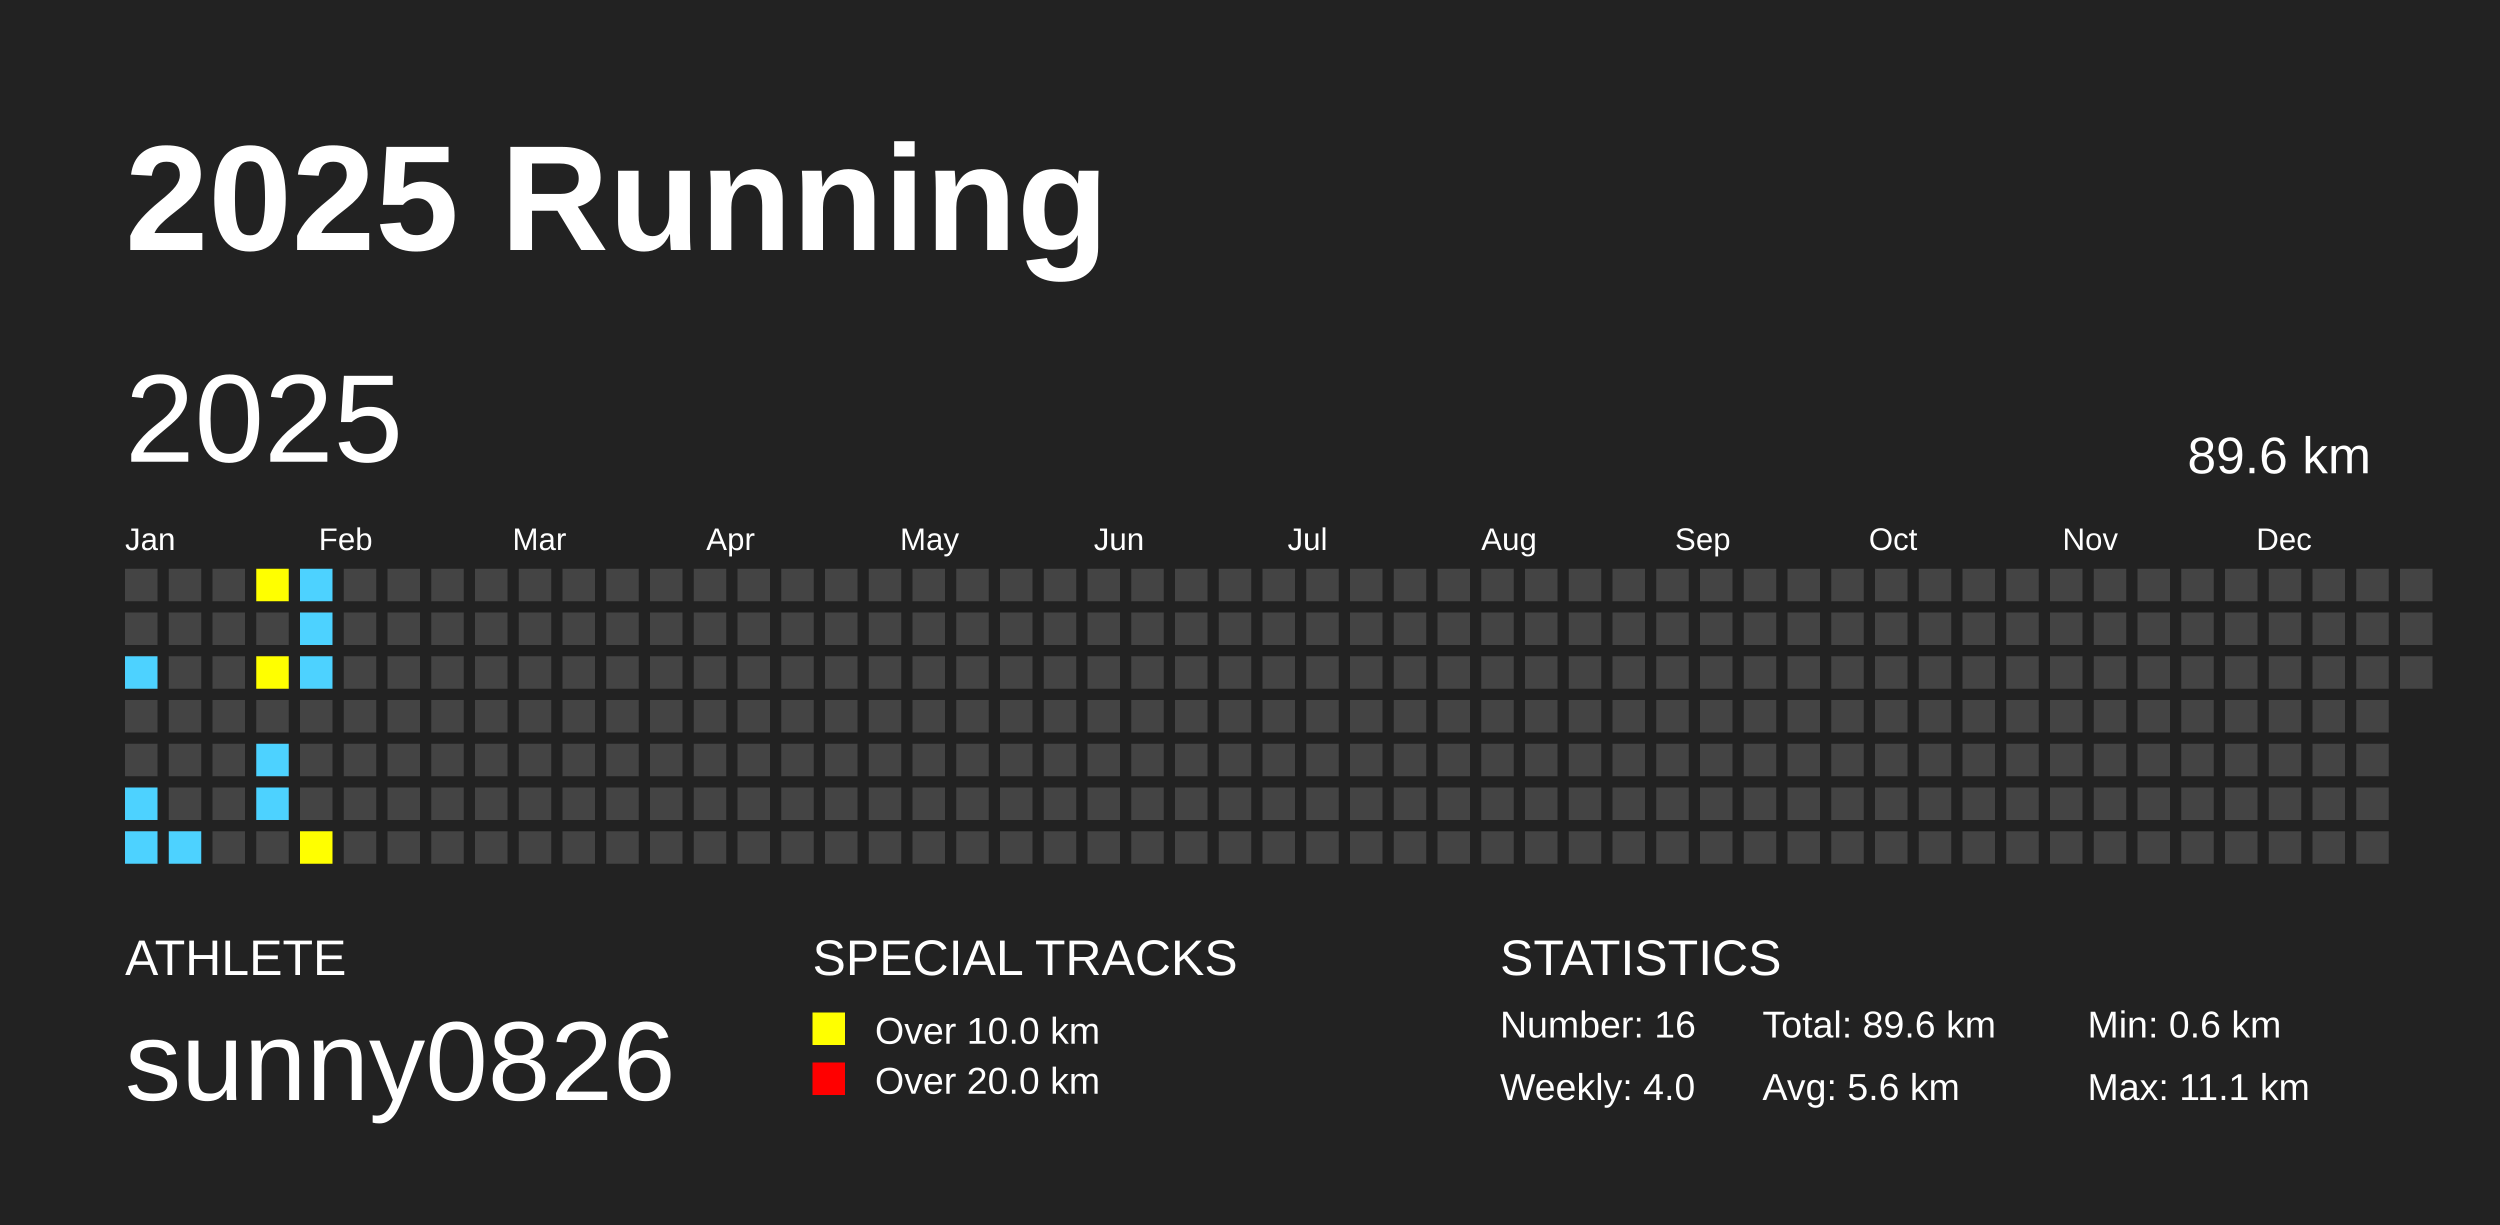
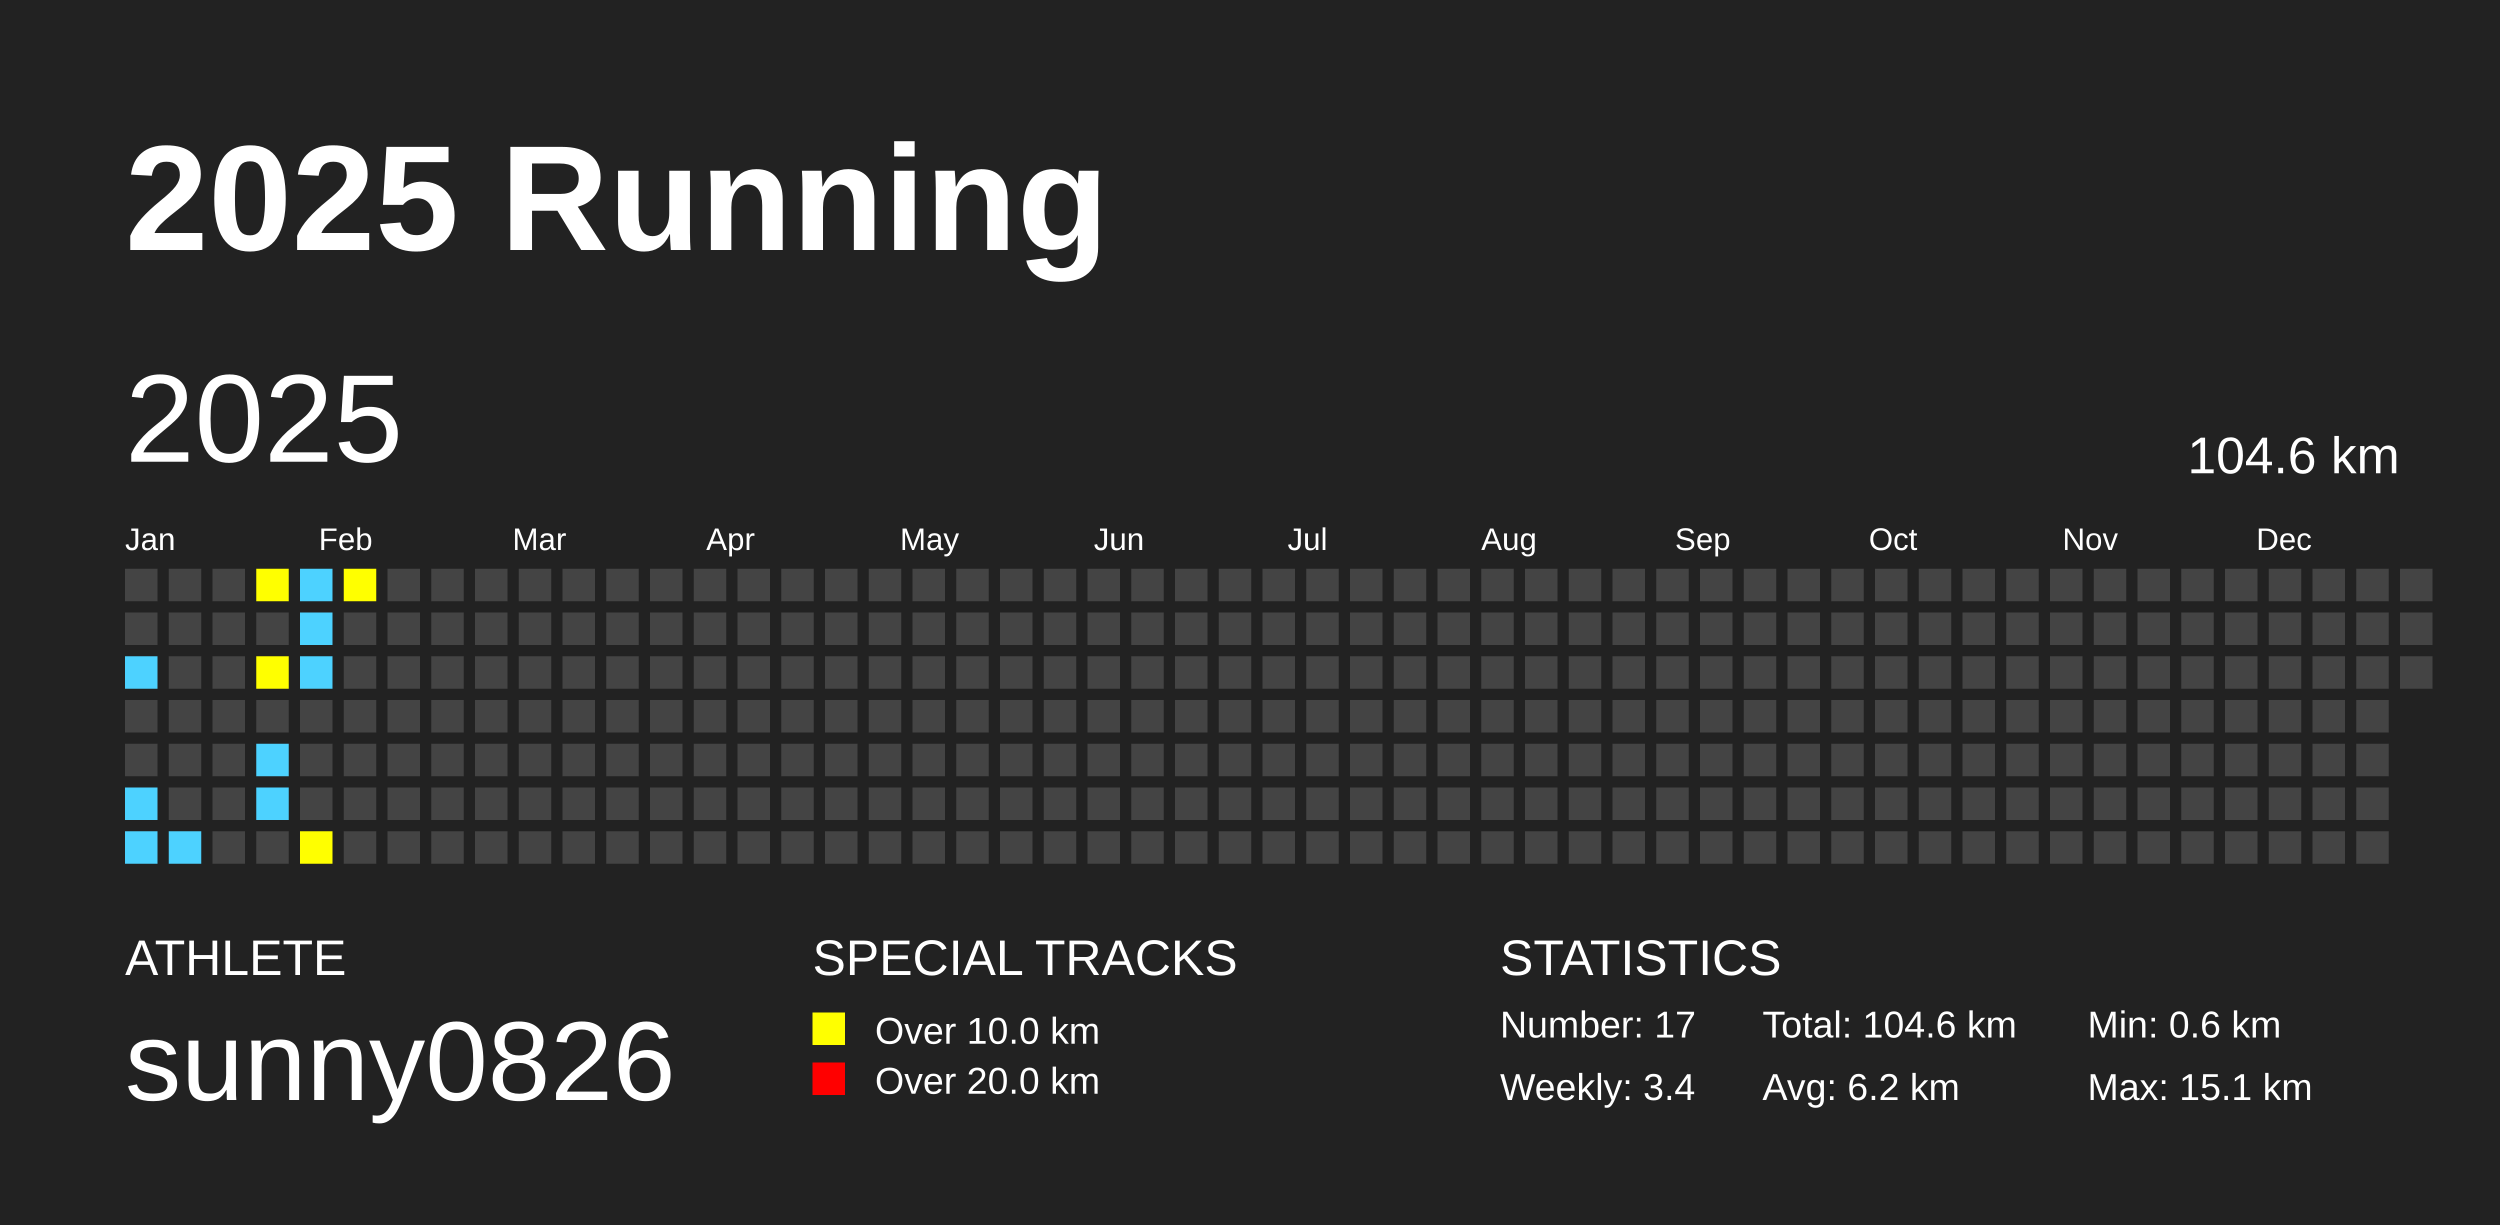
<svg xmlns="http://www.w3.org/2000/svg" baseProfile="full" height="98mm" version="1.1" viewBox="0,0,200,98" width="200mm">
  <defs />
  <rect fill="#222222" height="98" width="200" x="0" y="0" />
  <text fill="#FFFFFF" style="font-size:12px; font-family:Arial; font-weight:bold;" x="10" y="20">2025 Running</text>
  <text fill="#FFFFFF" style="font-size:4px; font-family:Arial" x="10" y="78">ATHLETE</text>
  <text fill="#FFFFFF" style="font-size:9px; font-family:Arial" x="10" y="88">sunny0826</text>
  <text fill="#FFFFFF" style="font-size:4px; font-family:Arial" x="65" y="78">SPECIAL TRACKS</text>
  <rect fill="yellow" height="2.6" width="2.6" x="65" y="81" />
  <text fill="#FFFFFF" style="font-size:3px; font-family:Arial" x="70" y="83.5">Over 10.0 km</text>
  <rect fill="red" height="2.6" width="2.6" x="65" y="85" />
  <text fill="#FFFFFF" style="font-size:3px; font-family:Arial" x="70" y="87.5">Over 20.0 km</text>
  <text fill="#FFFFFF" style="font-size:4px; font-family:Arial" x="120" y="78">STATISTICS</text>
-   <text fill="#FFFFFF" style="font-size:3px; font-family:Arial" x="120" y="83">Number: 16</text>
-   <text fill="#FFFFFF" style="font-size:3px; font-family:Arial" x="120" y="88">Weekly: 4.0</text>
-   <text fill="#FFFFFF" style="font-size:3px; font-family:Arial" x="141" y="83">Total: 89.6 km</text>
-   <text fill="#FFFFFF" style="font-size:3px; font-family:Arial" x="141" y="88">Avg: 5.6 km</text>
+   <text fill="#FFFFFF" style="font-size:3px; font-family:Arial" x="120" y="83">Number: 17</text>
+   <text fill="#FFFFFF" style="font-size:3px; font-family:Arial" x="120" y="88">Weekly: 3.4</text>
+   <text fill="#FFFFFF" style="font-size:3px; font-family:Arial" x="141" y="83">Total: 104.6 km</text>
+   <text fill="#FFFFFF" style="font-size:3px; font-family:Arial" x="141" y="88">Avg: 6.2 km</text>
  <text fill="#FFFFFF" style="font-size:3px; font-family:Arial" x="167" y="83">Min: 0.6 km</text>
-   <text fill="#FFFFFF" style="font-size:3px; font-family:Arial" x="167" y="88">Max: 11.1 km</text>
+   <text fill="#FFFFFF" style="font-size:3px; font-family:Arial" x="167" y="88">Max: 15.1 km</text>
  <text dominant-baseline="hanging" fill="#FFFFFF" style="font-size:10.0px; font-family:Arial;" x="10" y="30">2025</text>
-   <text dominant-baseline="hanging" fill="#FFFFFF" style="font-size:4.125px; font-family:Arial;" x="175" y="35">89.6 km</text>
+   <text dominant-baseline="hanging" fill="#FFFFFF" style="font-size:4.125px; font-family:Arial;" x="175" y="35">104.6 km</text>
  <text fill="#FFFFFF" style="font-size:2.5px; font-family:Arial" x="10.0" y="44">Jan</text>
  <text fill="#FFFFFF" style="font-size:2.5px; font-family:Arial" x="25.5" y="44">Feb</text>
  <text fill="#FFFFFF" style="font-size:2.5px; font-family:Arial" x="41.0" y="44">Mar</text>
  <text fill="#FFFFFF" style="font-size:2.5px; font-family:Arial" x="56.5" y="44">Apr</text>
  <text fill="#FFFFFF" style="font-size:2.5px; font-family:Arial" x="72.0" y="44">May</text>
  <text fill="#FFFFFF" style="font-size:2.5px; font-family:Arial" x="87.5" y="44">Jun</text>
  <text fill="#FFFFFF" style="font-size:2.5px; font-family:Arial" x="103.0" y="44">Jul</text>
  <text fill="#FFFFFF" style="font-size:2.5px; font-family:Arial" x="118.5" y="44">Aug</text>
  <text fill="#FFFFFF" style="font-size:2.5px; font-family:Arial" x="134.0" y="44">Sep</text>
  <text fill="#FFFFFF" style="font-size:2.5px; font-family:Arial" x="149.5" y="44">Oct</text>
  <text fill="#FFFFFF" style="font-size:2.5px; font-family:Arial" x="165.0" y="44">Nov</text>
  <text fill="#FFFFFF" style="font-size:2.5px; font-family:Arial" x="180.5" y="44">Dec</text>
  <rect fill="#444444" height="2.6" width="2.6" x="10.0" y="45.5" />
  <rect fill="#444444" height="2.6" width="2.6" x="10.0" y="49.0" />
  <rect fill="#4DD2FF" height="2.6" width="2.6" x="10.0" y="52.5" />
  <rect fill="#444444" height="2.6" width="2.6" x="10.0" y="56.0" />
  <rect fill="#444444" height="2.6" width="2.6" x="10.0" y="59.5" />
  <rect fill="#4DD2FF" height="2.6" width="2.6" x="10.0" y="63.0" />
  <rect fill="#4DD2FF" height="2.6" width="2.6" x="10.0" y="66.5" />
  <rect fill="#444444" height="2.6" width="2.6" x="13.5" y="45.5" />
  <rect fill="#444444" height="2.6" width="2.6" x="13.5" y="49.0" />
  <rect fill="#444444" height="2.6" width="2.6" x="13.5" y="52.5" />
  <rect fill="#444444" height="2.6" width="2.6" x="13.5" y="56.0" />
  <rect fill="#444444" height="2.6" width="2.6" x="13.5" y="59.5" />
  <rect fill="#444444" height="2.6" width="2.6" x="13.5" y="63.0" />
  <rect fill="#4DD2FF" height="2.6" width="2.6" x="13.5" y="66.5" />
  <rect fill="#444444" height="2.6" width="2.6" x="17.0" y="45.5" />
  <rect fill="#444444" height="2.6" width="2.6" x="17.0" y="49.0" />
  <rect fill="#444444" height="2.6" width="2.6" x="17.0" y="52.5" />
  <rect fill="#444444" height="2.6" width="2.6" x="17.0" y="56.0" />
  <rect fill="#444444" height="2.6" width="2.6" x="17.0" y="59.5" />
  <rect fill="#444444" height="2.6" width="2.6" x="17.0" y="63.0" />
  <rect fill="#444444" height="2.6" width="2.6" x="17.0" y="66.5" />
  <rect fill="yellow" height="2.6" width="2.6" x="20.5" y="45.5" />
  <rect fill="#444444" height="2.6" width="2.6" x="20.5" y="49.0" />
  <rect fill="yellow" height="2.6" width="2.6" x="20.5" y="52.5" />
  <rect fill="#444444" height="2.6" width="2.6" x="20.5" y="56.0" />
  <rect fill="#4DD2FF" height="2.6" width="2.6" x="20.5" y="59.5" />
  <rect fill="#4DD2FF" height="2.6" width="2.6" x="20.5" y="63.0" />
  <rect fill="#444444" height="2.6" width="2.6" x="20.5" y="66.5" />
  <rect fill="#4DD2FF" height="2.6" width="2.6" x="24.0" y="45.5" />
  <rect fill="#4DD2FF" height="2.6" width="2.6" x="24.0" y="49.0" />
  <rect fill="#4DD2FF" height="2.6" width="2.6" x="24.0" y="52.5" />
  <rect fill="#444444" height="2.6" width="2.6" x="24.0" y="56.0" />
  <rect fill="#444444" height="2.6" width="2.6" x="24.0" y="59.5" />
  <rect fill="#444444" height="2.6" width="2.6" x="24.0" y="63.0" />
  <rect fill="yellow" height="2.6" width="2.6" x="24.0" y="66.5" />
-   <rect fill="#444444" height="2.6" width="2.6" x="27.5" y="45.5" />
+   <rect fill="yellow" height="2.6" width="2.6" x="27.5" y="45.5" />
  <rect fill="#444444" height="2.6" width="2.6" x="27.5" y="49.0" />
  <rect fill="#444444" height="2.6" width="2.6" x="27.5" y="52.5" />
  <rect fill="#444444" height="2.6" width="2.6" x="27.5" y="56.0" />
  <rect fill="#444444" height="2.6" width="2.6" x="27.5" y="59.5" />
  <rect fill="#444444" height="2.6" width="2.6" x="27.5" y="63.0" />
  <rect fill="#444444" height="2.6" width="2.6" x="27.5" y="66.5" />
  <rect fill="#444444" height="2.6" width="2.6" x="31.0" y="45.5" />
  <rect fill="#444444" height="2.6" width="2.6" x="31.0" y="49.0" />
  <rect fill="#444444" height="2.6" width="2.6" x="31.0" y="52.5" />
  <rect fill="#444444" height="2.6" width="2.6" x="31.0" y="56.0" />
  <rect fill="#444444" height="2.6" width="2.6" x="31.0" y="59.5" />
  <rect fill="#444444" height="2.6" width="2.6" x="31.0" y="63.0" />
  <rect fill="#444444" height="2.6" width="2.6" x="31.0" y="66.5" />
  <rect fill="#444444" height="2.6" width="2.6" x="34.5" y="45.5" />
  <rect fill="#444444" height="2.6" width="2.6" x="34.5" y="49.0" />
  <rect fill="#444444" height="2.6" width="2.6" x="34.5" y="52.5" />
  <rect fill="#444444" height="2.6" width="2.6" x="34.5" y="56.0" />
  <rect fill="#444444" height="2.6" width="2.6" x="34.5" y="59.5" />
  <rect fill="#444444" height="2.6" width="2.6" x="34.5" y="63.0" />
  <rect fill="#444444" height="2.6" width="2.6" x="34.5" y="66.5" />
  <rect fill="#444444" height="2.6" width="2.6" x="38.0" y="45.5" />
  <rect fill="#444444" height="2.6" width="2.6" x="38.0" y="49.0" />
  <rect fill="#444444" height="2.6" width="2.6" x="38.0" y="52.5" />
  <rect fill="#444444" height="2.6" width="2.6" x="38.0" y="56.0" />
  <rect fill="#444444" height="2.6" width="2.6" x="38.0" y="59.5" />
  <rect fill="#444444" height="2.6" width="2.6" x="38.0" y="63.0" />
  <rect fill="#444444" height="2.6" width="2.6" x="38.0" y="66.5" />
  <rect fill="#444444" height="2.6" width="2.6" x="41.5" y="45.5" />
  <rect fill="#444444" height="2.6" width="2.6" x="41.5" y="49.0" />
  <rect fill="#444444" height="2.6" width="2.6" x="41.5" y="52.5" />
  <rect fill="#444444" height="2.6" width="2.6" x="41.5" y="56.0" />
  <rect fill="#444444" height="2.6" width="2.6" x="41.5" y="59.5" />
  <rect fill="#444444" height="2.6" width="2.6" x="41.5" y="63.0" />
  <rect fill="#444444" height="2.6" width="2.6" x="41.5" y="66.5" />
  <rect fill="#444444" height="2.6" width="2.6" x="45.0" y="45.5" />
  <rect fill="#444444" height="2.6" width="2.6" x="45.0" y="49.0" />
  <rect fill="#444444" height="2.6" width="2.6" x="45.0" y="52.5" />
  <rect fill="#444444" height="2.6" width="2.6" x="45.0" y="56.0" />
  <rect fill="#444444" height="2.6" width="2.6" x="45.0" y="59.5" />
  <rect fill="#444444" height="2.6" width="2.6" x="45.0" y="63.0" />
  <rect fill="#444444" height="2.6" width="2.6" x="45.0" y="66.5" />
  <rect fill="#444444" height="2.6" width="2.6" x="48.5" y="45.5" />
  <rect fill="#444444" height="2.6" width="2.6" x="48.5" y="49.0" />
  <rect fill="#444444" height="2.6" width="2.6" x="48.5" y="52.5" />
  <rect fill="#444444" height="2.6" width="2.6" x="48.5" y="56.0" />
  <rect fill="#444444" height="2.6" width="2.6" x="48.5" y="59.5" />
  <rect fill="#444444" height="2.6" width="2.6" x="48.5" y="63.0" />
  <rect fill="#444444" height="2.6" width="2.6" x="48.5" y="66.5" />
  <rect fill="#444444" height="2.6" width="2.6" x="52.0" y="45.5" />
  <rect fill="#444444" height="2.6" width="2.6" x="52.0" y="49.0" />
  <rect fill="#444444" height="2.6" width="2.6" x="52.0" y="52.5" />
  <rect fill="#444444" height="2.6" width="2.6" x="52.0" y="56.0" />
  <rect fill="#444444" height="2.6" width="2.6" x="52.0" y="59.5" />
  <rect fill="#444444" height="2.6" width="2.6" x="52.0" y="63.0" />
  <rect fill="#444444" height="2.6" width="2.6" x="52.0" y="66.5" />
  <rect fill="#444444" height="2.6" width="2.6" x="55.5" y="45.5" />
  <rect fill="#444444" height="2.6" width="2.6" x="55.5" y="49.0" />
  <rect fill="#444444" height="2.6" width="2.6" x="55.5" y="52.5" />
  <rect fill="#444444" height="2.6" width="2.6" x="55.5" y="56.0" />
  <rect fill="#444444" height="2.6" width="2.6" x="55.5" y="59.5" />
  <rect fill="#444444" height="2.6" width="2.6" x="55.5" y="63.0" />
  <rect fill="#444444" height="2.6" width="2.6" x="55.5" y="66.5" />
  <rect fill="#444444" height="2.6" width="2.6" x="59.0" y="45.5" />
  <rect fill="#444444" height="2.6" width="2.6" x="59.0" y="49.0" />
  <rect fill="#444444" height="2.6" width="2.6" x="59.0" y="52.5" />
  <rect fill="#444444" height="2.6" width="2.6" x="59.0" y="56.0" />
  <rect fill="#444444" height="2.6" width="2.6" x="59.0" y="59.5" />
  <rect fill="#444444" height="2.6" width="2.6" x="59.0" y="63.0" />
  <rect fill="#444444" height="2.6" width="2.6" x="59.0" y="66.5" />
  <rect fill="#444444" height="2.6" width="2.6" x="62.5" y="45.5" />
  <rect fill="#444444" height="2.6" width="2.6" x="62.5" y="49.0" />
  <rect fill="#444444" height="2.6" width="2.6" x="62.5" y="52.5" />
  <rect fill="#444444" height="2.6" width="2.6" x="62.5" y="56.0" />
  <rect fill="#444444" height="2.6" width="2.6" x="62.5" y="59.5" />
  <rect fill="#444444" height="2.6" width="2.6" x="62.5" y="63.0" />
  <rect fill="#444444" height="2.6" width="2.6" x="62.5" y="66.5" />
  <rect fill="#444444" height="2.6" width="2.6" x="66.0" y="45.5" />
  <rect fill="#444444" height="2.6" width="2.6" x="66.0" y="49.0" />
  <rect fill="#444444" height="2.6" width="2.6" x="66.0" y="52.5" />
  <rect fill="#444444" height="2.6" width="2.6" x="66.0" y="56.0" />
  <rect fill="#444444" height="2.6" width="2.6" x="66.0" y="59.5" />
  <rect fill="#444444" height="2.6" width="2.6" x="66.0" y="63.0" />
  <rect fill="#444444" height="2.6" width="2.6" x="66.0" y="66.5" />
  <rect fill="#444444" height="2.6" width="2.6" x="69.5" y="45.5" />
  <rect fill="#444444" height="2.6" width="2.6" x="69.5" y="49.0" />
  <rect fill="#444444" height="2.6" width="2.6" x="69.5" y="52.5" />
  <rect fill="#444444" height="2.6" width="2.6" x="69.5" y="56.0" />
  <rect fill="#444444" height="2.6" width="2.6" x="69.5" y="59.5" />
  <rect fill="#444444" height="2.6" width="2.6" x="69.5" y="63.0" />
  <rect fill="#444444" height="2.6" width="2.6" x="69.5" y="66.5" />
  <rect fill="#444444" height="2.6" width="2.6" x="73.0" y="45.5" />
  <rect fill="#444444" height="2.6" width="2.6" x="73.0" y="49.0" />
  <rect fill="#444444" height="2.6" width="2.6" x="73.0" y="52.5" />
  <rect fill="#444444" height="2.6" width="2.6" x="73.0" y="56.0" />
  <rect fill="#444444" height="2.6" width="2.6" x="73.0" y="59.5" />
  <rect fill="#444444" height="2.6" width="2.6" x="73.0" y="63.0" />
  <rect fill="#444444" height="2.6" width="2.6" x="73.0" y="66.5" />
  <rect fill="#444444" height="2.6" width="2.6" x="76.5" y="45.5" />
  <rect fill="#444444" height="2.6" width="2.6" x="76.5" y="49.0" />
  <rect fill="#444444" height="2.6" width="2.6" x="76.5" y="52.5" />
  <rect fill="#444444" height="2.6" width="2.6" x="76.5" y="56.0" />
  <rect fill="#444444" height="2.6" width="2.6" x="76.5" y="59.5" />
  <rect fill="#444444" height="2.6" width="2.6" x="76.5" y="63.0" />
  <rect fill="#444444" height="2.6" width="2.6" x="76.5" y="66.5" />
  <rect fill="#444444" height="2.6" width="2.6" x="80.0" y="45.5" />
  <rect fill="#444444" height="2.6" width="2.6" x="80.0" y="49.0" />
  <rect fill="#444444" height="2.6" width="2.6" x="80.0" y="52.5" />
  <rect fill="#444444" height="2.6" width="2.6" x="80.0" y="56.0" />
  <rect fill="#444444" height="2.6" width="2.6" x="80.0" y="59.5" />
  <rect fill="#444444" height="2.6" width="2.6" x="80.0" y="63.0" />
  <rect fill="#444444" height="2.6" width="2.6" x="80.0" y="66.5" />
  <rect fill="#444444" height="2.6" width="2.6" x="83.5" y="45.5" />
  <rect fill="#444444" height="2.6" width="2.6" x="83.5" y="49.0" />
  <rect fill="#444444" height="2.6" width="2.6" x="83.5" y="52.5" />
  <rect fill="#444444" height="2.6" width="2.6" x="83.5" y="56.0" />
  <rect fill="#444444" height="2.6" width="2.6" x="83.5" y="59.5" />
  <rect fill="#444444" height="2.6" width="2.6" x="83.5" y="63.0" />
  <rect fill="#444444" height="2.6" width="2.6" x="83.5" y="66.5" />
  <rect fill="#444444" height="2.6" width="2.6" x="87.0" y="45.5" />
  <rect fill="#444444" height="2.6" width="2.6" x="87.0" y="49.0" />
  <rect fill="#444444" height="2.6" width="2.6" x="87.0" y="52.5" />
  <rect fill="#444444" height="2.6" width="2.6" x="87.0" y="56.0" />
  <rect fill="#444444" height="2.6" width="2.6" x="87.0" y="59.5" />
  <rect fill="#444444" height="2.6" width="2.6" x="87.0" y="63.0" />
  <rect fill="#444444" height="2.6" width="2.6" x="87.0" y="66.5" />
  <rect fill="#444444" height="2.6" width="2.6" x="90.5" y="45.5" />
  <rect fill="#444444" height="2.6" width="2.6" x="90.5" y="49.0" />
  <rect fill="#444444" height="2.6" width="2.6" x="90.5" y="52.5" />
  <rect fill="#444444" height="2.6" width="2.6" x="90.5" y="56.0" />
  <rect fill="#444444" height="2.6" width="2.6" x="90.5" y="59.5" />
  <rect fill="#444444" height="2.6" width="2.6" x="90.5" y="63.0" />
  <rect fill="#444444" height="2.6" width="2.6" x="90.5" y="66.5" />
  <rect fill="#444444" height="2.6" width="2.6" x="94.0" y="45.5" />
  <rect fill="#444444" height="2.6" width="2.6" x="94.0" y="49.0" />
  <rect fill="#444444" height="2.6" width="2.6" x="94.0" y="52.5" />
  <rect fill="#444444" height="2.6" width="2.6" x="94.0" y="56.0" />
  <rect fill="#444444" height="2.6" width="2.6" x="94.0" y="59.5" />
  <rect fill="#444444" height="2.6" width="2.6" x="94.0" y="63.0" />
  <rect fill="#444444" height="2.6" width="2.6" x="94.0" y="66.5" />
  <rect fill="#444444" height="2.6" width="2.6" x="97.5" y="45.5" />
  <rect fill="#444444" height="2.6" width="2.6" x="97.5" y="49.0" />
  <rect fill="#444444" height="2.6" width="2.6" x="97.5" y="52.5" />
  <rect fill="#444444" height="2.6" width="2.6" x="97.5" y="56.0" />
  <rect fill="#444444" height="2.6" width="2.6" x="97.5" y="59.5" />
  <rect fill="#444444" height="2.6" width="2.6" x="97.5" y="63.0" />
  <rect fill="#444444" height="2.6" width="2.6" x="97.5" y="66.5" />
  <rect fill="#444444" height="2.6" width="2.6" x="101.0" y="45.5" />
  <rect fill="#444444" height="2.6" width="2.6" x="101.0" y="49.0" />
  <rect fill="#444444" height="2.6" width="2.6" x="101.0" y="52.5" />
  <rect fill="#444444" height="2.6" width="2.6" x="101.0" y="56.0" />
  <rect fill="#444444" height="2.6" width="2.6" x="101.0" y="59.5" />
  <rect fill="#444444" height="2.6" width="2.6" x="101.0" y="63.0" />
  <rect fill="#444444" height="2.6" width="2.6" x="101.0" y="66.5" />
  <rect fill="#444444" height="2.6" width="2.6" x="104.5" y="45.5" />
  <rect fill="#444444" height="2.6" width="2.6" x="104.5" y="49.0" />
  <rect fill="#444444" height="2.6" width="2.6" x="104.5" y="52.5" />
  <rect fill="#444444" height="2.6" width="2.6" x="104.5" y="56.0" />
  <rect fill="#444444" height="2.6" width="2.6" x="104.5" y="59.5" />
  <rect fill="#444444" height="2.6" width="2.6" x="104.5" y="63.0" />
  <rect fill="#444444" height="2.6" width="2.6" x="104.5" y="66.5" />
  <rect fill="#444444" height="2.6" width="2.6" x="108.0" y="45.5" />
  <rect fill="#444444" height="2.6" width="2.6" x="108.0" y="49.0" />
  <rect fill="#444444" height="2.6" width="2.6" x="108.0" y="52.5" />
  <rect fill="#444444" height="2.6" width="2.6" x="108.0" y="56.0" />
  <rect fill="#444444" height="2.6" width="2.6" x="108.0" y="59.5" />
  <rect fill="#444444" height="2.6" width="2.6" x="108.0" y="63.0" />
  <rect fill="#444444" height="2.6" width="2.6" x="108.0" y="66.5" />
  <rect fill="#444444" height="2.6" width="2.6" x="111.5" y="45.5" />
  <rect fill="#444444" height="2.6" width="2.6" x="111.5" y="49.0" />
  <rect fill="#444444" height="2.6" width="2.6" x="111.5" y="52.5" />
  <rect fill="#444444" height="2.6" width="2.6" x="111.5" y="56.0" />
  <rect fill="#444444" height="2.6" width="2.6" x="111.5" y="59.5" />
  <rect fill="#444444" height="2.6" width="2.6" x="111.5" y="63.0" />
  <rect fill="#444444" height="2.6" width="2.6" x="111.5" y="66.5" />
  <rect fill="#444444" height="2.6" width="2.6" x="115.0" y="45.5" />
  <rect fill="#444444" height="2.6" width="2.6" x="115.0" y="49.0" />
  <rect fill="#444444" height="2.6" width="2.6" x="115.0" y="52.5" />
  <rect fill="#444444" height="2.6" width="2.6" x="115.0" y="56.0" />
  <rect fill="#444444" height="2.6" width="2.6" x="115.0" y="59.5" />
  <rect fill="#444444" height="2.6" width="2.6" x="115.0" y="63.0" />
  <rect fill="#444444" height="2.6" width="2.6" x="115.0" y="66.5" />
  <rect fill="#444444" height="2.6" width="2.6" x="118.5" y="45.5" />
  <rect fill="#444444" height="2.6" width="2.6" x="118.5" y="49.0" />
  <rect fill="#444444" height="2.6" width="2.6" x="118.5" y="52.5" />
  <rect fill="#444444" height="2.6" width="2.6" x="118.5" y="56.0" />
  <rect fill="#444444" height="2.6" width="2.6" x="118.5" y="59.5" />
  <rect fill="#444444" height="2.6" width="2.6" x="118.5" y="63.0" />
  <rect fill="#444444" height="2.6" width="2.6" x="118.5" y="66.5" />
  <rect fill="#444444" height="2.6" width="2.6" x="122.0" y="45.5" />
  <rect fill="#444444" height="2.6" width="2.6" x="122.0" y="49.0" />
  <rect fill="#444444" height="2.6" width="2.6" x="122.0" y="52.5" />
  <rect fill="#444444" height="2.6" width="2.6" x="122.0" y="56.0" />
  <rect fill="#444444" height="2.6" width="2.6" x="122.0" y="59.5" />
  <rect fill="#444444" height="2.6" width="2.6" x="122.0" y="63.0" />
  <rect fill="#444444" height="2.6" width="2.6" x="122.0" y="66.5" />
  <rect fill="#444444" height="2.6" width="2.6" x="125.5" y="45.5" />
  <rect fill="#444444" height="2.6" width="2.6" x="125.5" y="49.0" />
  <rect fill="#444444" height="2.6" width="2.6" x="125.5" y="52.5" />
  <rect fill="#444444" height="2.6" width="2.6" x="125.5" y="56.0" />
  <rect fill="#444444" height="2.6" width="2.6" x="125.5" y="59.5" />
  <rect fill="#444444" height="2.6" width="2.6" x="125.5" y="63.0" />
  <rect fill="#444444" height="2.6" width="2.6" x="125.5" y="66.5" />
  <rect fill="#444444" height="2.6" width="2.6" x="129.0" y="45.5" />
  <rect fill="#444444" height="2.6" width="2.6" x="129.0" y="49.0" />
  <rect fill="#444444" height="2.6" width="2.6" x="129.0" y="52.5" />
  <rect fill="#444444" height="2.6" width="2.6" x="129.0" y="56.0" />
  <rect fill="#444444" height="2.6" width="2.6" x="129.0" y="59.5" />
  <rect fill="#444444" height="2.6" width="2.6" x="129.0" y="63.0" />
  <rect fill="#444444" height="2.6" width="2.6" x="129.0" y="66.5" />
  <rect fill="#444444" height="2.6" width="2.6" x="132.5" y="45.5" />
  <rect fill="#444444" height="2.6" width="2.6" x="132.5" y="49.0" />
  <rect fill="#444444" height="2.6" width="2.6" x="132.5" y="52.5" />
  <rect fill="#444444" height="2.6" width="2.6" x="132.5" y="56.0" />
  <rect fill="#444444" height="2.6" width="2.6" x="132.5" y="59.5" />
  <rect fill="#444444" height="2.6" width="2.6" x="132.5" y="63.0" />
  <rect fill="#444444" height="2.6" width="2.6" x="132.5" y="66.5" />
  <rect fill="#444444" height="2.6" width="2.6" x="136.0" y="45.5" />
  <rect fill="#444444" height="2.6" width="2.6" x="136.0" y="49.0" />
  <rect fill="#444444" height="2.6" width="2.6" x="136.0" y="52.5" />
  <rect fill="#444444" height="2.6" width="2.6" x="136.0" y="56.0" />
  <rect fill="#444444" height="2.6" width="2.6" x="136.0" y="59.5" />
  <rect fill="#444444" height="2.6" width="2.6" x="136.0" y="63.0" />
  <rect fill="#444444" height="2.6" width="2.6" x="136.0" y="66.5" />
  <rect fill="#444444" height="2.6" width="2.6" x="139.5" y="45.5" />
  <rect fill="#444444" height="2.6" width="2.6" x="139.5" y="49.0" />
  <rect fill="#444444" height="2.6" width="2.6" x="139.5" y="52.5" />
  <rect fill="#444444" height="2.6" width="2.6" x="139.5" y="56.0" />
  <rect fill="#444444" height="2.6" width="2.6" x="139.5" y="59.5" />
  <rect fill="#444444" height="2.6" width="2.6" x="139.5" y="63.0" />
  <rect fill="#444444" height="2.6" width="2.6" x="139.5" y="66.5" />
  <rect fill="#444444" height="2.6" width="2.6" x="143.0" y="45.5" />
  <rect fill="#444444" height="2.6" width="2.6" x="143.0" y="49.0" />
  <rect fill="#444444" height="2.6" width="2.6" x="143.0" y="52.5" />
  <rect fill="#444444" height="2.6" width="2.6" x="143.0" y="56.0" />
  <rect fill="#444444" height="2.6" width="2.6" x="143.0" y="59.5" />
  <rect fill="#444444" height="2.6" width="2.6" x="143.0" y="63.0" />
  <rect fill="#444444" height="2.6" width="2.6" x="143.0" y="66.5" />
  <rect fill="#444444" height="2.6" width="2.6" x="146.5" y="45.5" />
  <rect fill="#444444" height="2.6" width="2.6" x="146.5" y="49.0" />
  <rect fill="#444444" height="2.6" width="2.6" x="146.5" y="52.5" />
  <rect fill="#444444" height="2.6" width="2.6" x="146.5" y="56.0" />
  <rect fill="#444444" height="2.6" width="2.6" x="146.5" y="59.5" />
  <rect fill="#444444" height="2.6" width="2.6" x="146.5" y="63.0" />
  <rect fill="#444444" height="2.6" width="2.6" x="146.5" y="66.5" />
  <rect fill="#444444" height="2.6" width="2.6" x="150.0" y="45.5" />
  <rect fill="#444444" height="2.6" width="2.6" x="150.0" y="49.0" />
  <rect fill="#444444" height="2.6" width="2.6" x="150.0" y="52.5" />
  <rect fill="#444444" height="2.6" width="2.6" x="150.0" y="56.0" />
  <rect fill="#444444" height="2.6" width="2.6" x="150.0" y="59.5" />
  <rect fill="#444444" height="2.6" width="2.6" x="150.0" y="63.0" />
  <rect fill="#444444" height="2.6" width="2.6" x="150.0" y="66.5" />
  <rect fill="#444444" height="2.6" width="2.6" x="153.5" y="45.5" />
  <rect fill="#444444" height="2.6" width="2.6" x="153.5" y="49.0" />
  <rect fill="#444444" height="2.6" width="2.6" x="153.5" y="52.5" />
  <rect fill="#444444" height="2.6" width="2.6" x="153.5" y="56.0" />
  <rect fill="#444444" height="2.6" width="2.6" x="153.5" y="59.5" />
  <rect fill="#444444" height="2.6" width="2.6" x="153.5" y="63.0" />
  <rect fill="#444444" height="2.6" width="2.6" x="153.5" y="66.5" />
  <rect fill="#444444" height="2.6" width="2.6" x="157.0" y="45.5" />
  <rect fill="#444444" height="2.6" width="2.6" x="157.0" y="49.0" />
  <rect fill="#444444" height="2.6" width="2.6" x="157.0" y="52.5" />
  <rect fill="#444444" height="2.6" width="2.6" x="157.0" y="56.0" />
  <rect fill="#444444" height="2.6" width="2.6" x="157.0" y="59.5" />
  <rect fill="#444444" height="2.6" width="2.6" x="157.0" y="63.0" />
  <rect fill="#444444" height="2.6" width="2.6" x="157.0" y="66.5" />
  <rect fill="#444444" height="2.6" width="2.6" x="160.5" y="45.5" />
  <rect fill="#444444" height="2.6" width="2.6" x="160.5" y="49.0" />
  <rect fill="#444444" height="2.6" width="2.6" x="160.5" y="52.5" />
  <rect fill="#444444" height="2.6" width="2.6" x="160.5" y="56.0" />
  <rect fill="#444444" height="2.6" width="2.6" x="160.5" y="59.5" />
  <rect fill="#444444" height="2.6" width="2.6" x="160.5" y="63.0" />
  <rect fill="#444444" height="2.6" width="2.6" x="160.5" y="66.5" />
  <rect fill="#444444" height="2.6" width="2.6" x="164.0" y="45.5" />
  <rect fill="#444444" height="2.6" width="2.6" x="164.0" y="49.0" />
  <rect fill="#444444" height="2.6" width="2.6" x="164.0" y="52.5" />
  <rect fill="#444444" height="2.6" width="2.6" x="164.0" y="56.0" />
  <rect fill="#444444" height="2.6" width="2.6" x="164.0" y="59.5" />
  <rect fill="#444444" height="2.6" width="2.6" x="164.0" y="63.0" />
  <rect fill="#444444" height="2.6" width="2.6" x="164.0" y="66.5" />
  <rect fill="#444444" height="2.6" width="2.6" x="167.5" y="45.5" />
  <rect fill="#444444" height="2.6" width="2.6" x="167.5" y="49.0" />
  <rect fill="#444444" height="2.6" width="2.6" x="167.5" y="52.5" />
  <rect fill="#444444" height="2.6" width="2.6" x="167.5" y="56.0" />
  <rect fill="#444444" height="2.6" width="2.6" x="167.5" y="59.5" />
  <rect fill="#444444" height="2.6" width="2.6" x="167.5" y="63.0" />
  <rect fill="#444444" height="2.6" width="2.6" x="167.5" y="66.5" />
  <rect fill="#444444" height="2.6" width="2.6" x="171.0" y="45.5" />
  <rect fill="#444444" height="2.6" width="2.6" x="171.0" y="49.0" />
  <rect fill="#444444" height="2.6" width="2.6" x="171.0" y="52.5" />
  <rect fill="#444444" height="2.6" width="2.6" x="171.0" y="56.0" />
  <rect fill="#444444" height="2.6" width="2.6" x="171.0" y="59.5" />
  <rect fill="#444444" height="2.6" width="2.6" x="171.0" y="63.0" />
  <rect fill="#444444" height="2.6" width="2.6" x="171.0" y="66.5" />
  <rect fill="#444444" height="2.6" width="2.6" x="174.5" y="45.5" />
  <rect fill="#444444" height="2.6" width="2.6" x="174.5" y="49.0" />
  <rect fill="#444444" height="2.6" width="2.6" x="174.5" y="52.5" />
  <rect fill="#444444" height="2.6" width="2.6" x="174.5" y="56.0" />
  <rect fill="#444444" height="2.6" width="2.6" x="174.5" y="59.5" />
  <rect fill="#444444" height="2.6" width="2.6" x="174.5" y="63.0" />
  <rect fill="#444444" height="2.6" width="2.6" x="174.5" y="66.5" />
  <rect fill="#444444" height="2.6" width="2.6" x="178.0" y="45.5" />
  <rect fill="#444444" height="2.6" width="2.6" x="178.0" y="49.0" />
  <rect fill="#444444" height="2.6" width="2.6" x="178.0" y="52.5" />
  <rect fill="#444444" height="2.6" width="2.6" x="178.0" y="56.0" />
  <rect fill="#444444" height="2.6" width="2.6" x="178.0" y="59.5" />
  <rect fill="#444444" height="2.6" width="2.6" x="178.0" y="63.0" />
  <rect fill="#444444" height="2.6" width="2.6" x="178.0" y="66.5" />
  <rect fill="#444444" height="2.6" width="2.6" x="181.5" y="45.5" />
  <rect fill="#444444" height="2.6" width="2.6" x="181.5" y="49.0" />
  <rect fill="#444444" height="2.6" width="2.6" x="181.5" y="52.5" />
  <rect fill="#444444" height="2.6" width="2.6" x="181.5" y="56.0" />
  <rect fill="#444444" height="2.6" width="2.6" x="181.5" y="59.5" />
  <rect fill="#444444" height="2.6" width="2.6" x="181.5" y="63.0" />
  <rect fill="#444444" height="2.6" width="2.6" x="181.5" y="66.5" />
  <rect fill="#444444" height="2.6" width="2.6" x="185.0" y="45.5" />
  <rect fill="#444444" height="2.6" width="2.6" x="185.0" y="49.0" />
  <rect fill="#444444" height="2.6" width="2.6" x="185.0" y="52.5" />
  <rect fill="#444444" height="2.6" width="2.6" x="185.0" y="56.0" />
  <rect fill="#444444" height="2.6" width="2.6" x="185.0" y="59.5" />
  <rect fill="#444444" height="2.6" width="2.6" x="185.0" y="63.0" />
  <rect fill="#444444" height="2.6" width="2.6" x="185.0" y="66.5" />
  <rect fill="#444444" height="2.6" width="2.6" x="188.5" y="45.5" />
  <rect fill="#444444" height="2.6" width="2.6" x="188.5" y="49.0" />
  <rect fill="#444444" height="2.6" width="2.6" x="188.5" y="52.5" />
  <rect fill="#444444" height="2.6" width="2.6" x="188.5" y="56.0" />
  <rect fill="#444444" height="2.6" width="2.6" x="188.5" y="59.5" />
  <rect fill="#444444" height="2.6" width="2.6" x="188.5" y="63.0" />
  <rect fill="#444444" height="2.6" width="2.6" x="188.5" y="66.5" />
  <rect fill="#444444" height="2.6" width="2.6" x="192.0" y="45.5" />
  <rect fill="#444444" height="2.6" width="2.6" x="192.0" y="49.0" />
  <rect fill="#444444" height="2.6" width="2.6" x="192.0" y="52.5" />
</svg>
